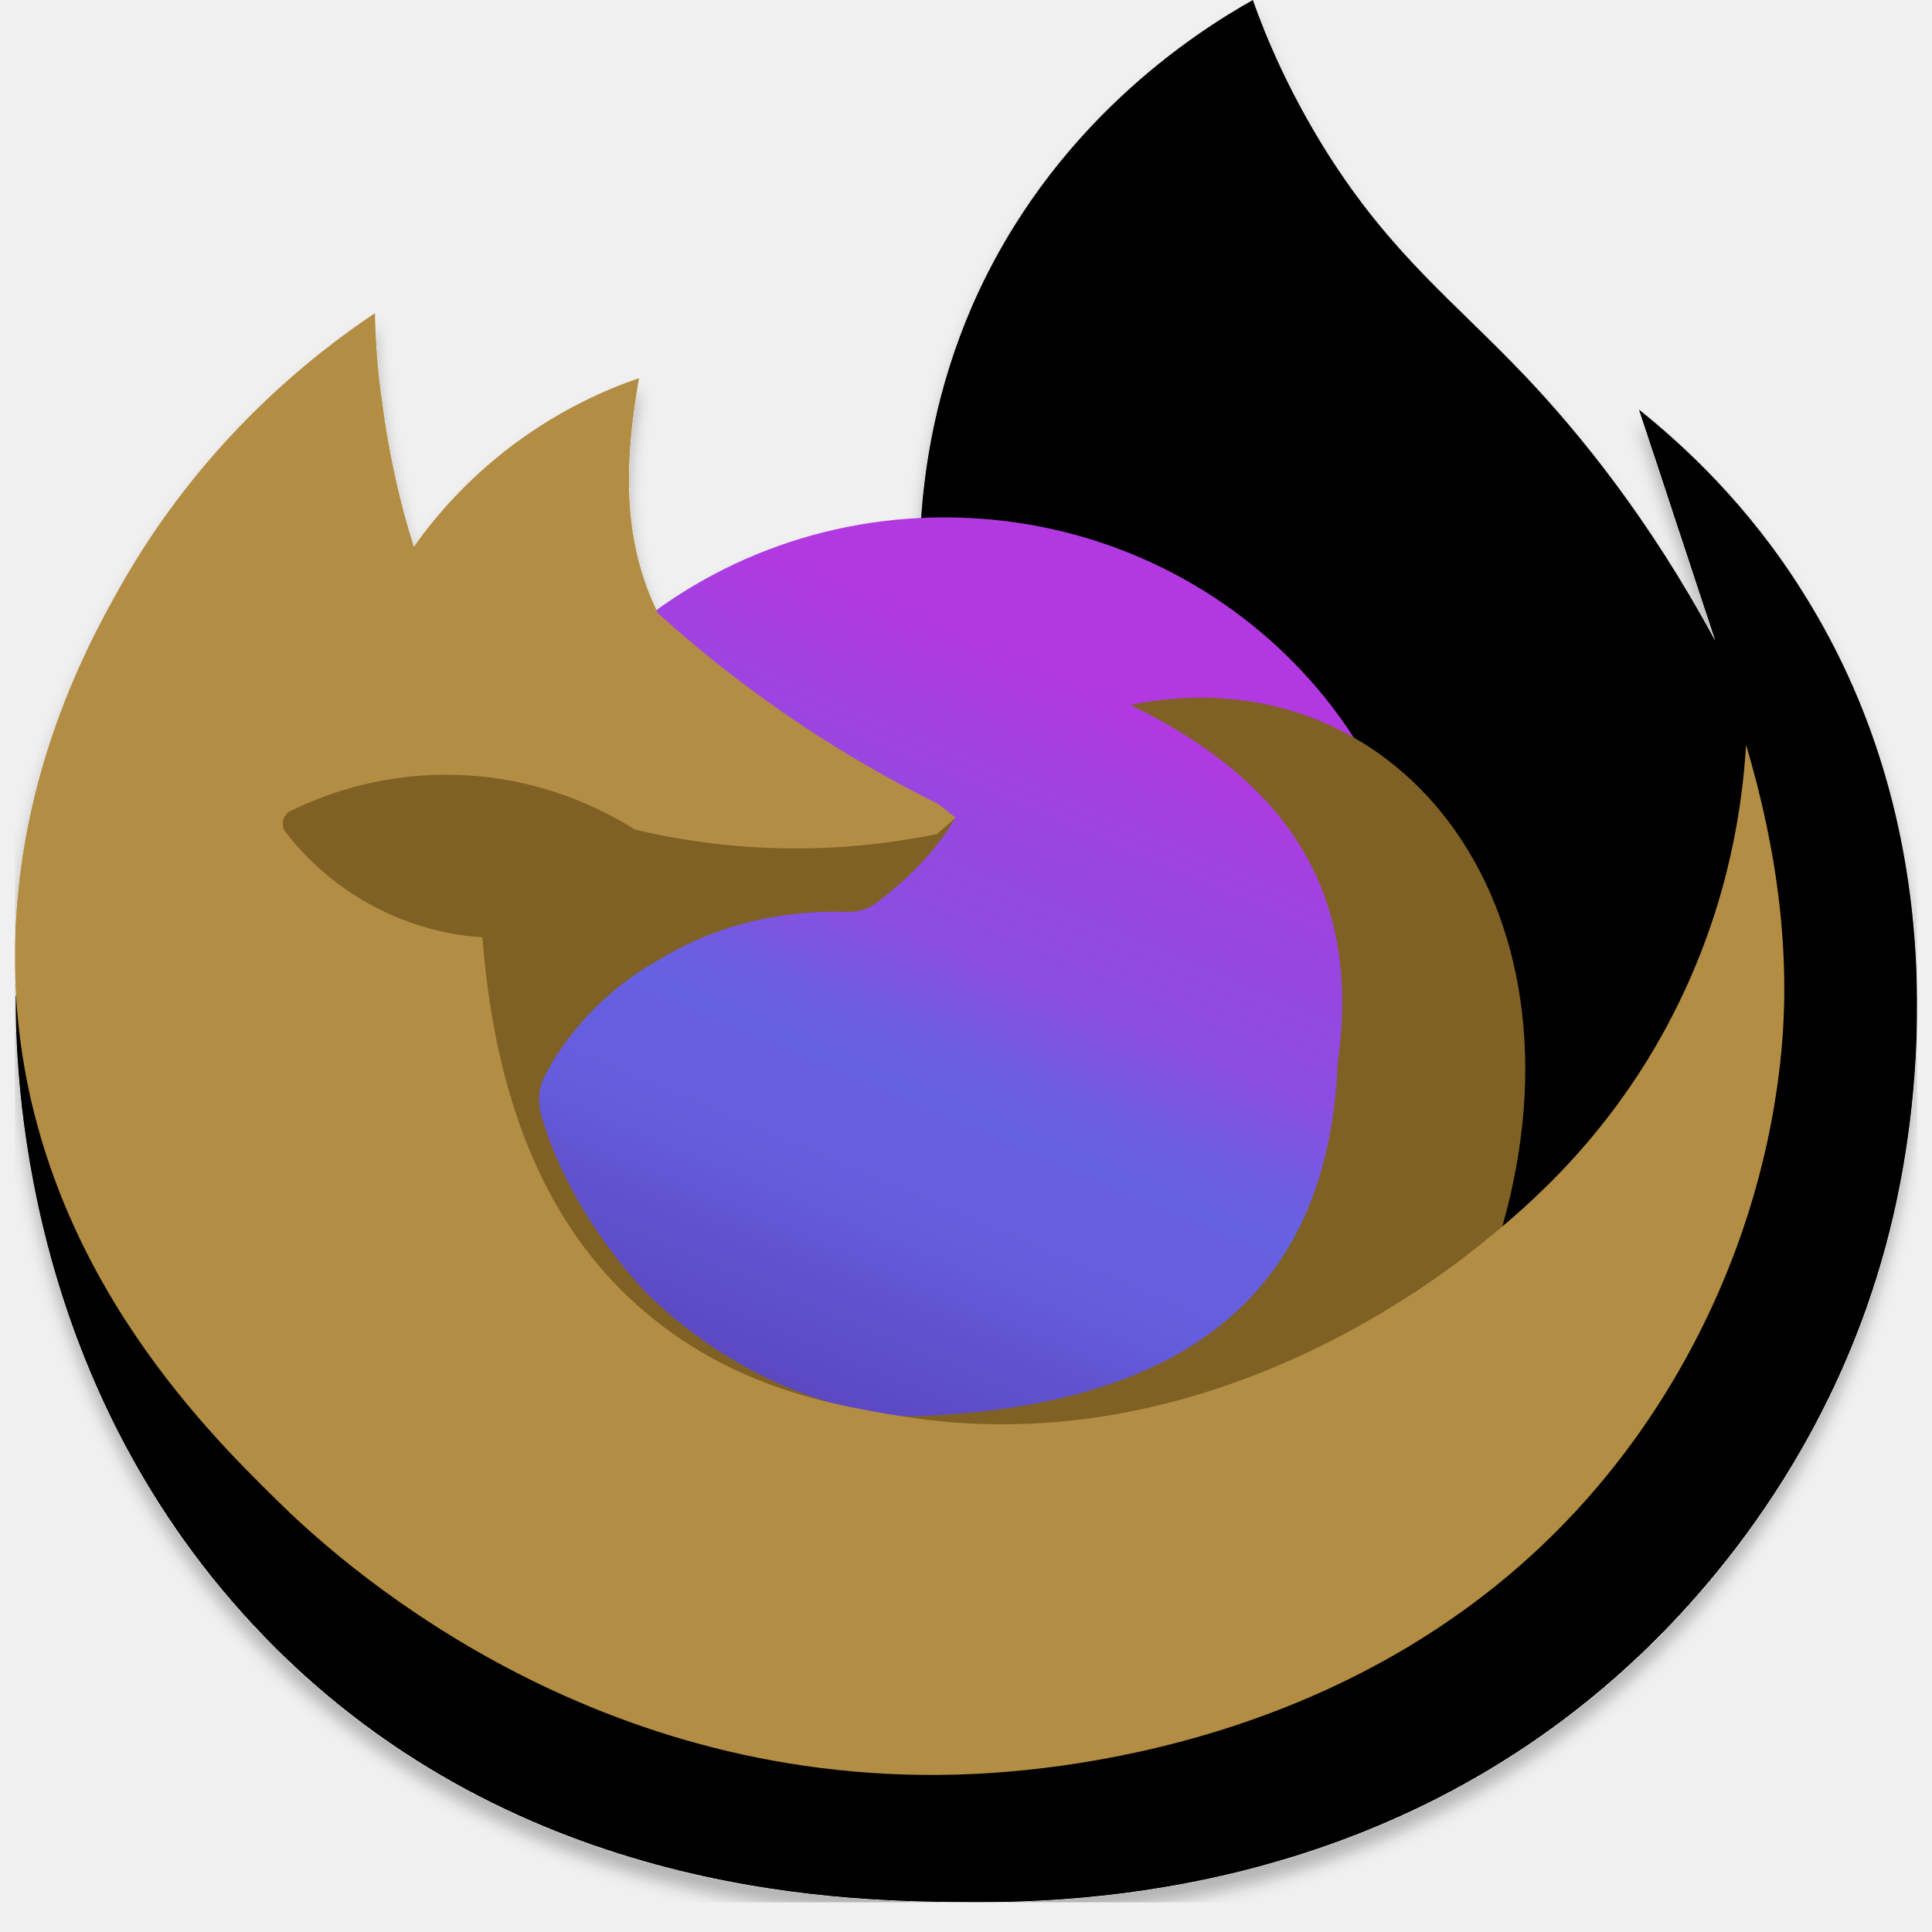
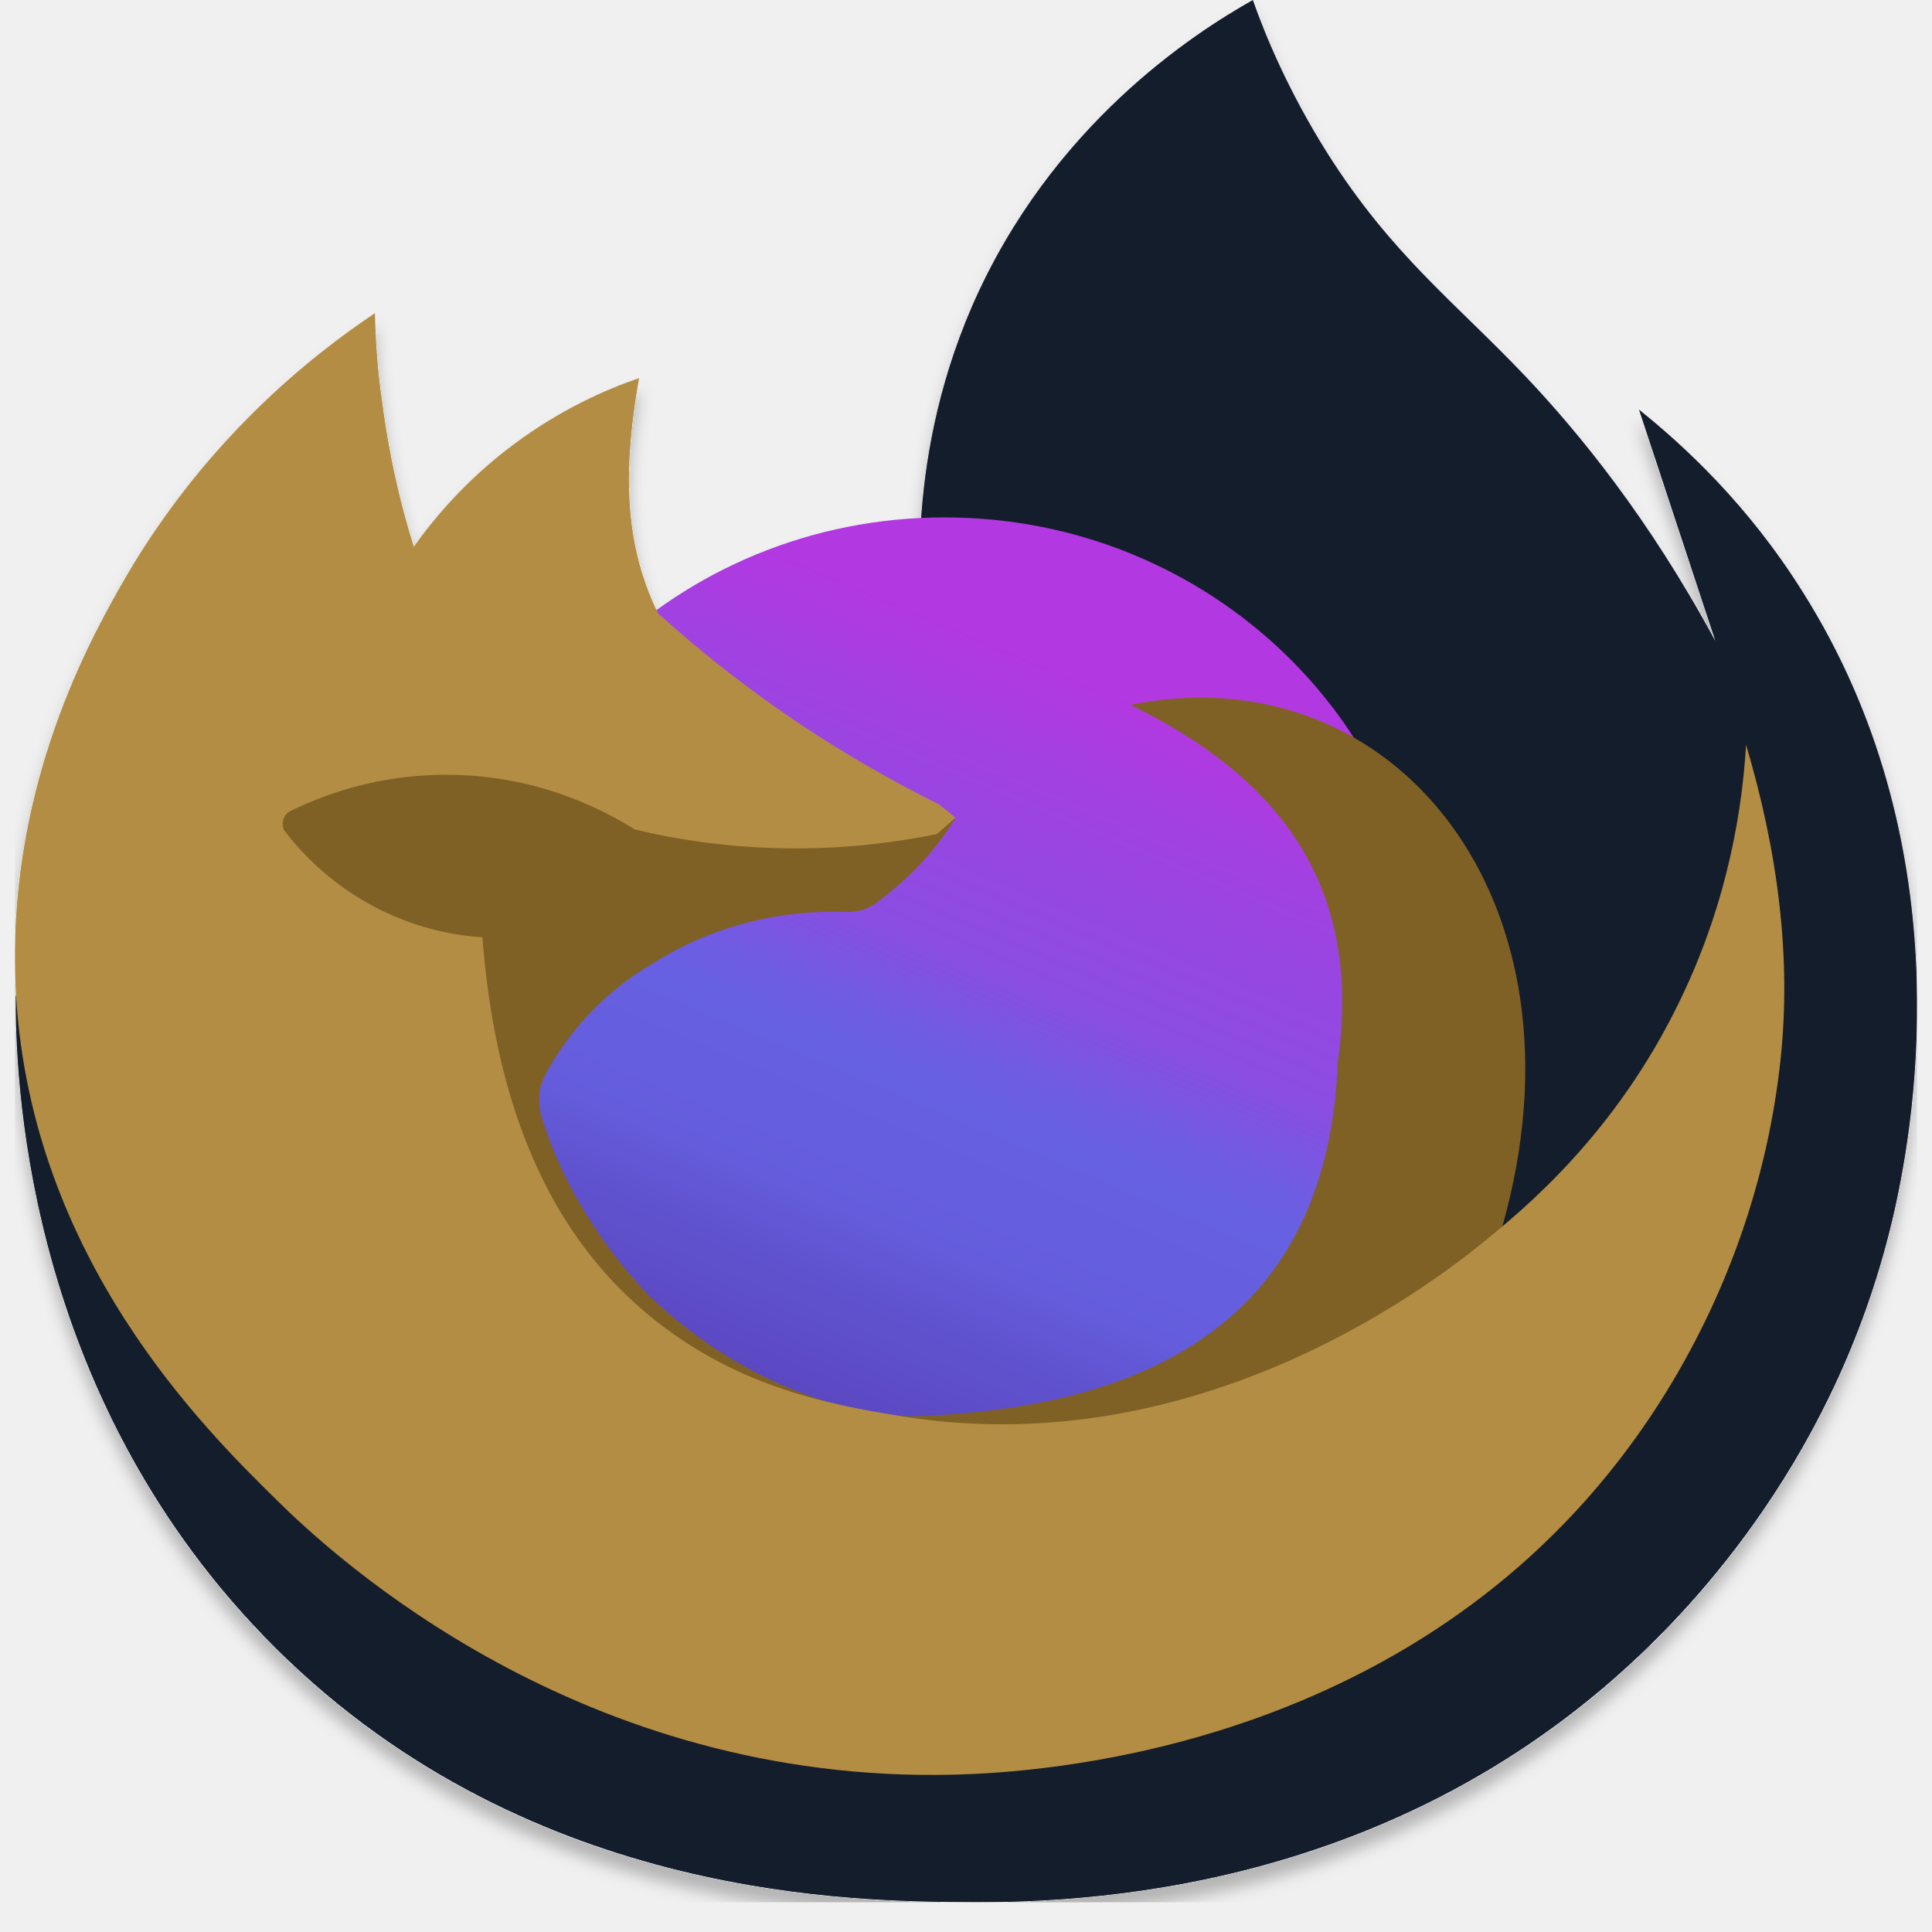
<svg xmlns="http://www.w3.org/2000/svg" width="520" height="520" viewBox="0 0 520 520" fill="none">
  <g clip-path="url(#clip0_31_423)" filter="url(#filter0_d_31_423)">
-     <path d="M4.226 268.036C4.131 288.41 6.034 370.579 67.986 437.18C135.933 510.316 226.529 511.469 256.03 511.949C284.198 512.334 368.418 512.141 437.983 448.616C455.588 432.567 494.986 391.722 509.832 326.179C515.922 299.27 527.437 226.326 485.28 159.438C470.434 135.7 453.114 119.842 441.124 110.232L461.679 172.508C443.693 139.256 424.851 116.383 410.766 101.486C391.543 81.208 374.604 68.715 357.094 40.941C346.911 24.699 340.726 9.995 337.205 0C321.502 8.842 282.961 33.541 261.644 82.362C251.938 104.754 248.797 125.417 247.846 140.409L243.754 162.225L4.226 268.036Z" fill="black" />
+     <path d="M4.226 268.036C4.131 288.41 6.034 370.579 67.986 437.18C135.933 510.316 226.529 511.469 256.03 511.949C284.198 512.334 368.418 512.141 437.983 448.616C455.588 432.567 494.986 391.722 509.832 326.179C515.922 299.27 527.437 226.326 485.28 159.438C470.434 135.7 453.114 119.842 441.124 110.232L461.679 172.508C443.693 139.256 424.851 116.383 410.766 101.486C391.543 81.208 374.604 68.715 357.094 40.941C346.911 24.699 340.726 9.995 337.205 0C321.502 8.842 282.961 33.541 261.644 82.362C251.938 104.754 248.797 125.417 247.846 140.409L243.754 162.225L4.226 268.036Z" fill="#141D2B" />
    <path d="M254.222 392.587C326.068 392.587 384.311 335.877 384.311 265.922C384.311 195.966 326.068 139.256 254.222 139.256C182.375 139.256 124.132 195.966 124.132 265.922C124.132 335.877 182.375 392.587 254.222 392.587Z" fill="url(#paint0_linear_31_423)" />
    <path d="M257.076 220.272C252.033 228.729 244.895 236.225 235.95 242.953C233.666 244.682 230.811 245.547 227.861 245.451C217.203 245.067 196.172 246.124 175.331 259.579C175.331 259.579 157.345 268.997 146.686 289.467C145.64 291.485 145.259 293.6 145.259 293.6C145.259 293.6 144.688 297.059 145.83 300.807C154.68 329.735 175.426 349.436 175.426 349.436C183.8 357.317 204.26 374.712 235.189 380.286C239.09 380.959 243.087 381.247 246.989 381.151C316.459 378.556 357.474 349.917 360.044 286.104C367.086 237.09 342.914 208.643 304.278 189.711C375.08 175.391 429.418 242.28 404.295 330.312V345.016C353.287 377.787 297.045 396.239 234.903 398.258L131.46 335.117L112.237 259.002L61.515 225.75L82.736 202.204L125.941 196.63L165.719 207.682L191.033 219.407H216.346L257.076 220.272Z" fill="#806125" />
    <path d="M100.912 84.284C84.259 95.432 54.377 118.593 31.919 158.669C23.163 174.238 1.086 214.794 4.321 268.036C8.603 338.865 55.044 384.611 74.267 403.543C89.778 418.92 156.108 480.331 257.172 477.64C279.535 477.063 372.51 471.489 433.13 396.335C442.265 384.995 472.623 345.688 479.189 285.623C482.234 257.753 478.523 229.306 469.958 200.474C469.007 216.235 465.581 241.607 452.163 269.285C434.938 305.036 410.576 325.122 398.871 334.636C382.503 347.899 320.17 394.125 241.85 381.055C224.055 378.075 194.459 373.366 168.764 348.764C146.591 327.525 133.173 295.81 129.842 252.275C123.561 251.89 113.189 250.352 101.769 244.586C88.541 237.859 80.452 228.729 76.455 223.443C76.265 223.059 75.98 222.098 76.17 220.944C76.455 219.503 77.407 218.734 77.692 218.542C85.496 214.602 101.198 208.163 121.753 208.547C145.925 208.931 163.34 218.542 170.858 223.251C181.992 225.942 196.362 228.248 213.206 228.345C228.432 228.441 241.66 226.615 252.128 224.5C253.841 223.059 255.459 221.617 257.172 220.08C255.649 218.83 254.126 217.581 252.604 216.428C242.516 211.43 231.668 205.376 220.343 198.168C203.214 187.116 188.844 175.679 177.139 165.108C167.051 144.637 168.289 123.302 172 101.775C163.245 104.754 150.874 110.136 137.931 119.842C125.274 129.357 116.71 139.64 111.381 147.136C107.859 135.988 104.719 122.726 102.816 107.733C101.579 99.468 101.103 91.588 100.912 84.284Z" fill="#B38D43" />
  </g>
  <defs>
    <filter id="filter0_d_31_423" x="0" y="0" width="520" height="520" filterUnits="userSpaceOnUse" color-interpolation-filters="sRGB">
      <feFlood flood-opacity="0" result="BackgroundImageFix" />
      <feColorMatrix in="SourceAlpha" type="matrix" values="0 0 0 0 0 0 0 0 0 0 0 0 0 0 0 0 0 0 127 0" result="hardAlpha" />
      <feOffset dy="4" />
      <feGaussianBlur stdDeviation="2" />
      <feComposite in2="hardAlpha" operator="out" />
      <feColorMatrix type="matrix" values="0 0 0 0 0 0 0 0 0 0 0 0 0 0 0 0 0 0 0.25 0" />
      <feBlend mode="normal" in2="BackgroundImageFix" result="effect1_dropShadow_31_423" />
      <feBlend mode="normal" in="SourceGraphic" in2="effect1_dropShadow_31_423" result="shape" />
    </filter>
    <linearGradient id="paint0_linear_31_423" x1="205" y1="393" x2="293.5" y2="184" gradientUnits="userSpaceOnUse">
      <stop stop-color="#5841B7" />
      <stop offset="0.115" stop-color="#5C4AC4" />
      <stop offset="0.234" stop-color="#6053CF" />
      <stop offset="0.312" stop-color="#645CDB" />
      <stop offset="0.375" stop-color="#655EDE" />
      <stop offset="0.479" stop-color="#6661E2" />
      <stop offset="0.536" stop-color="#6D5DE2" />
      <stop offset="0.646" stop-color="#8B4DE2" />
      <stop offset="0.854" stop-color="#9E43E1" />
      <stop offset="1" stop-color="#B238E1" />
    </linearGradient>
    <clipPath id="clip0_31_423">
      <rect width="512" height="512" fill="white" transform="translate(4)" />
    </clipPath>
  </defs>
</svg>
